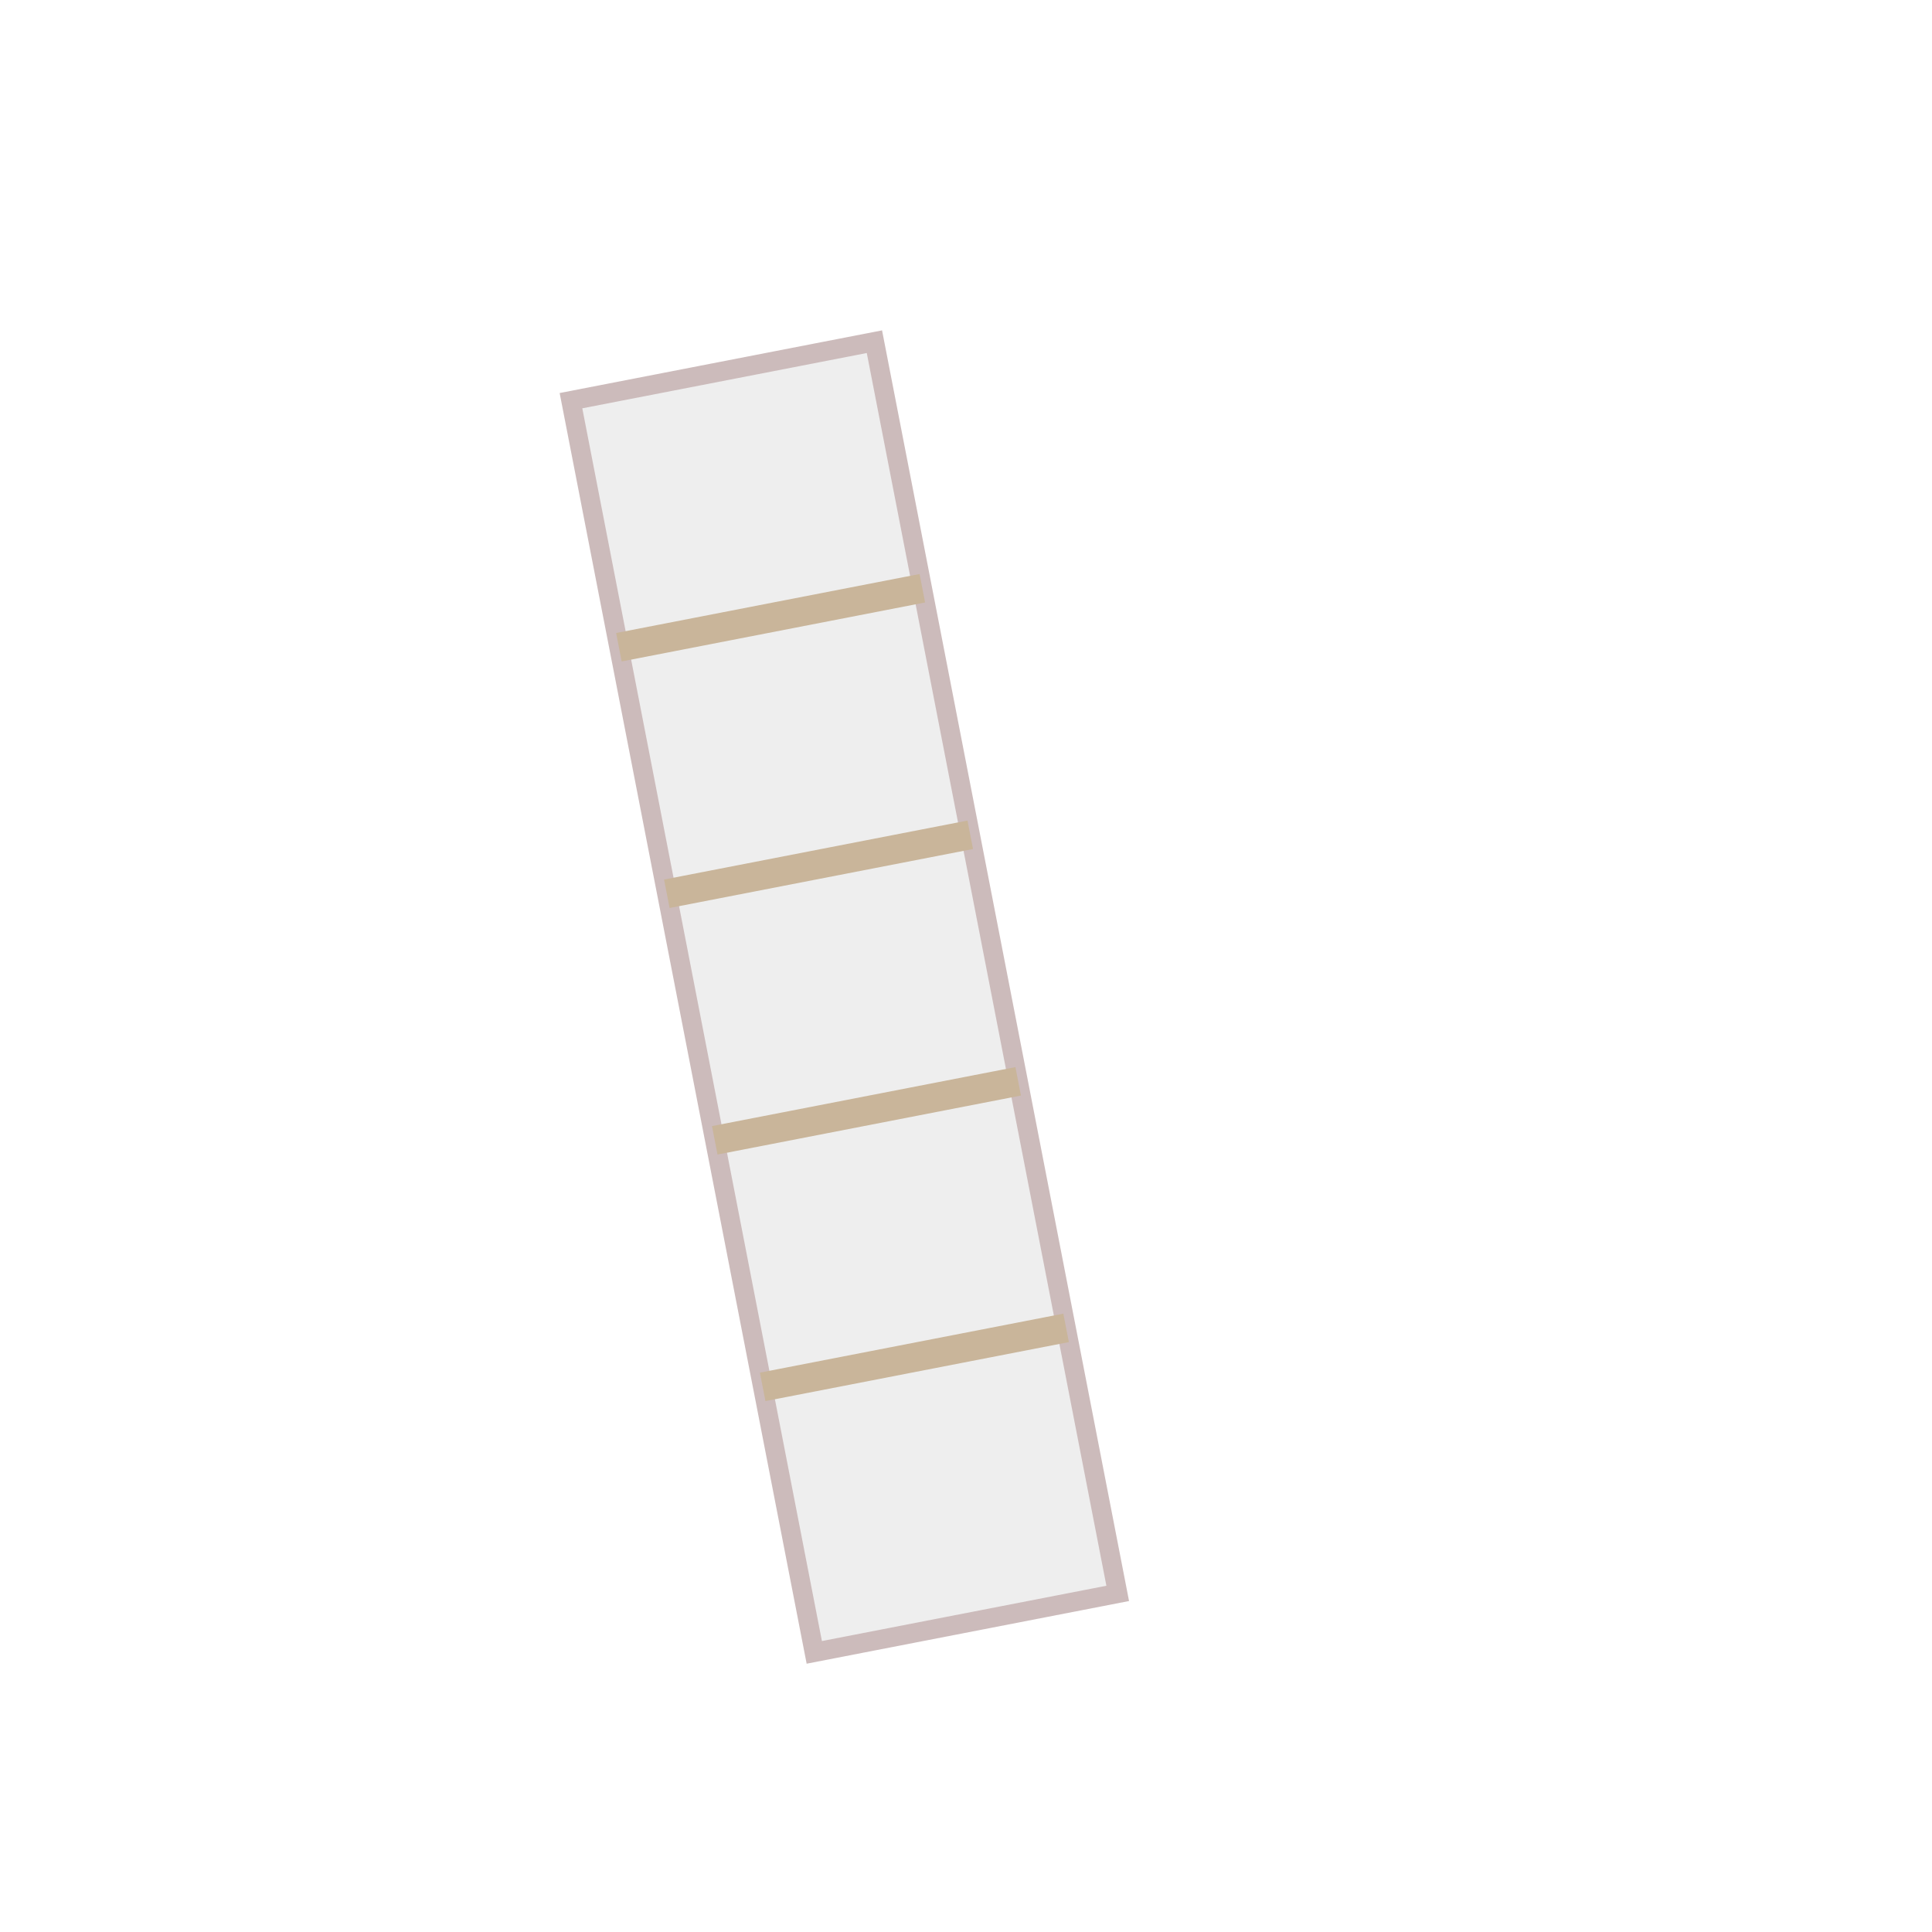
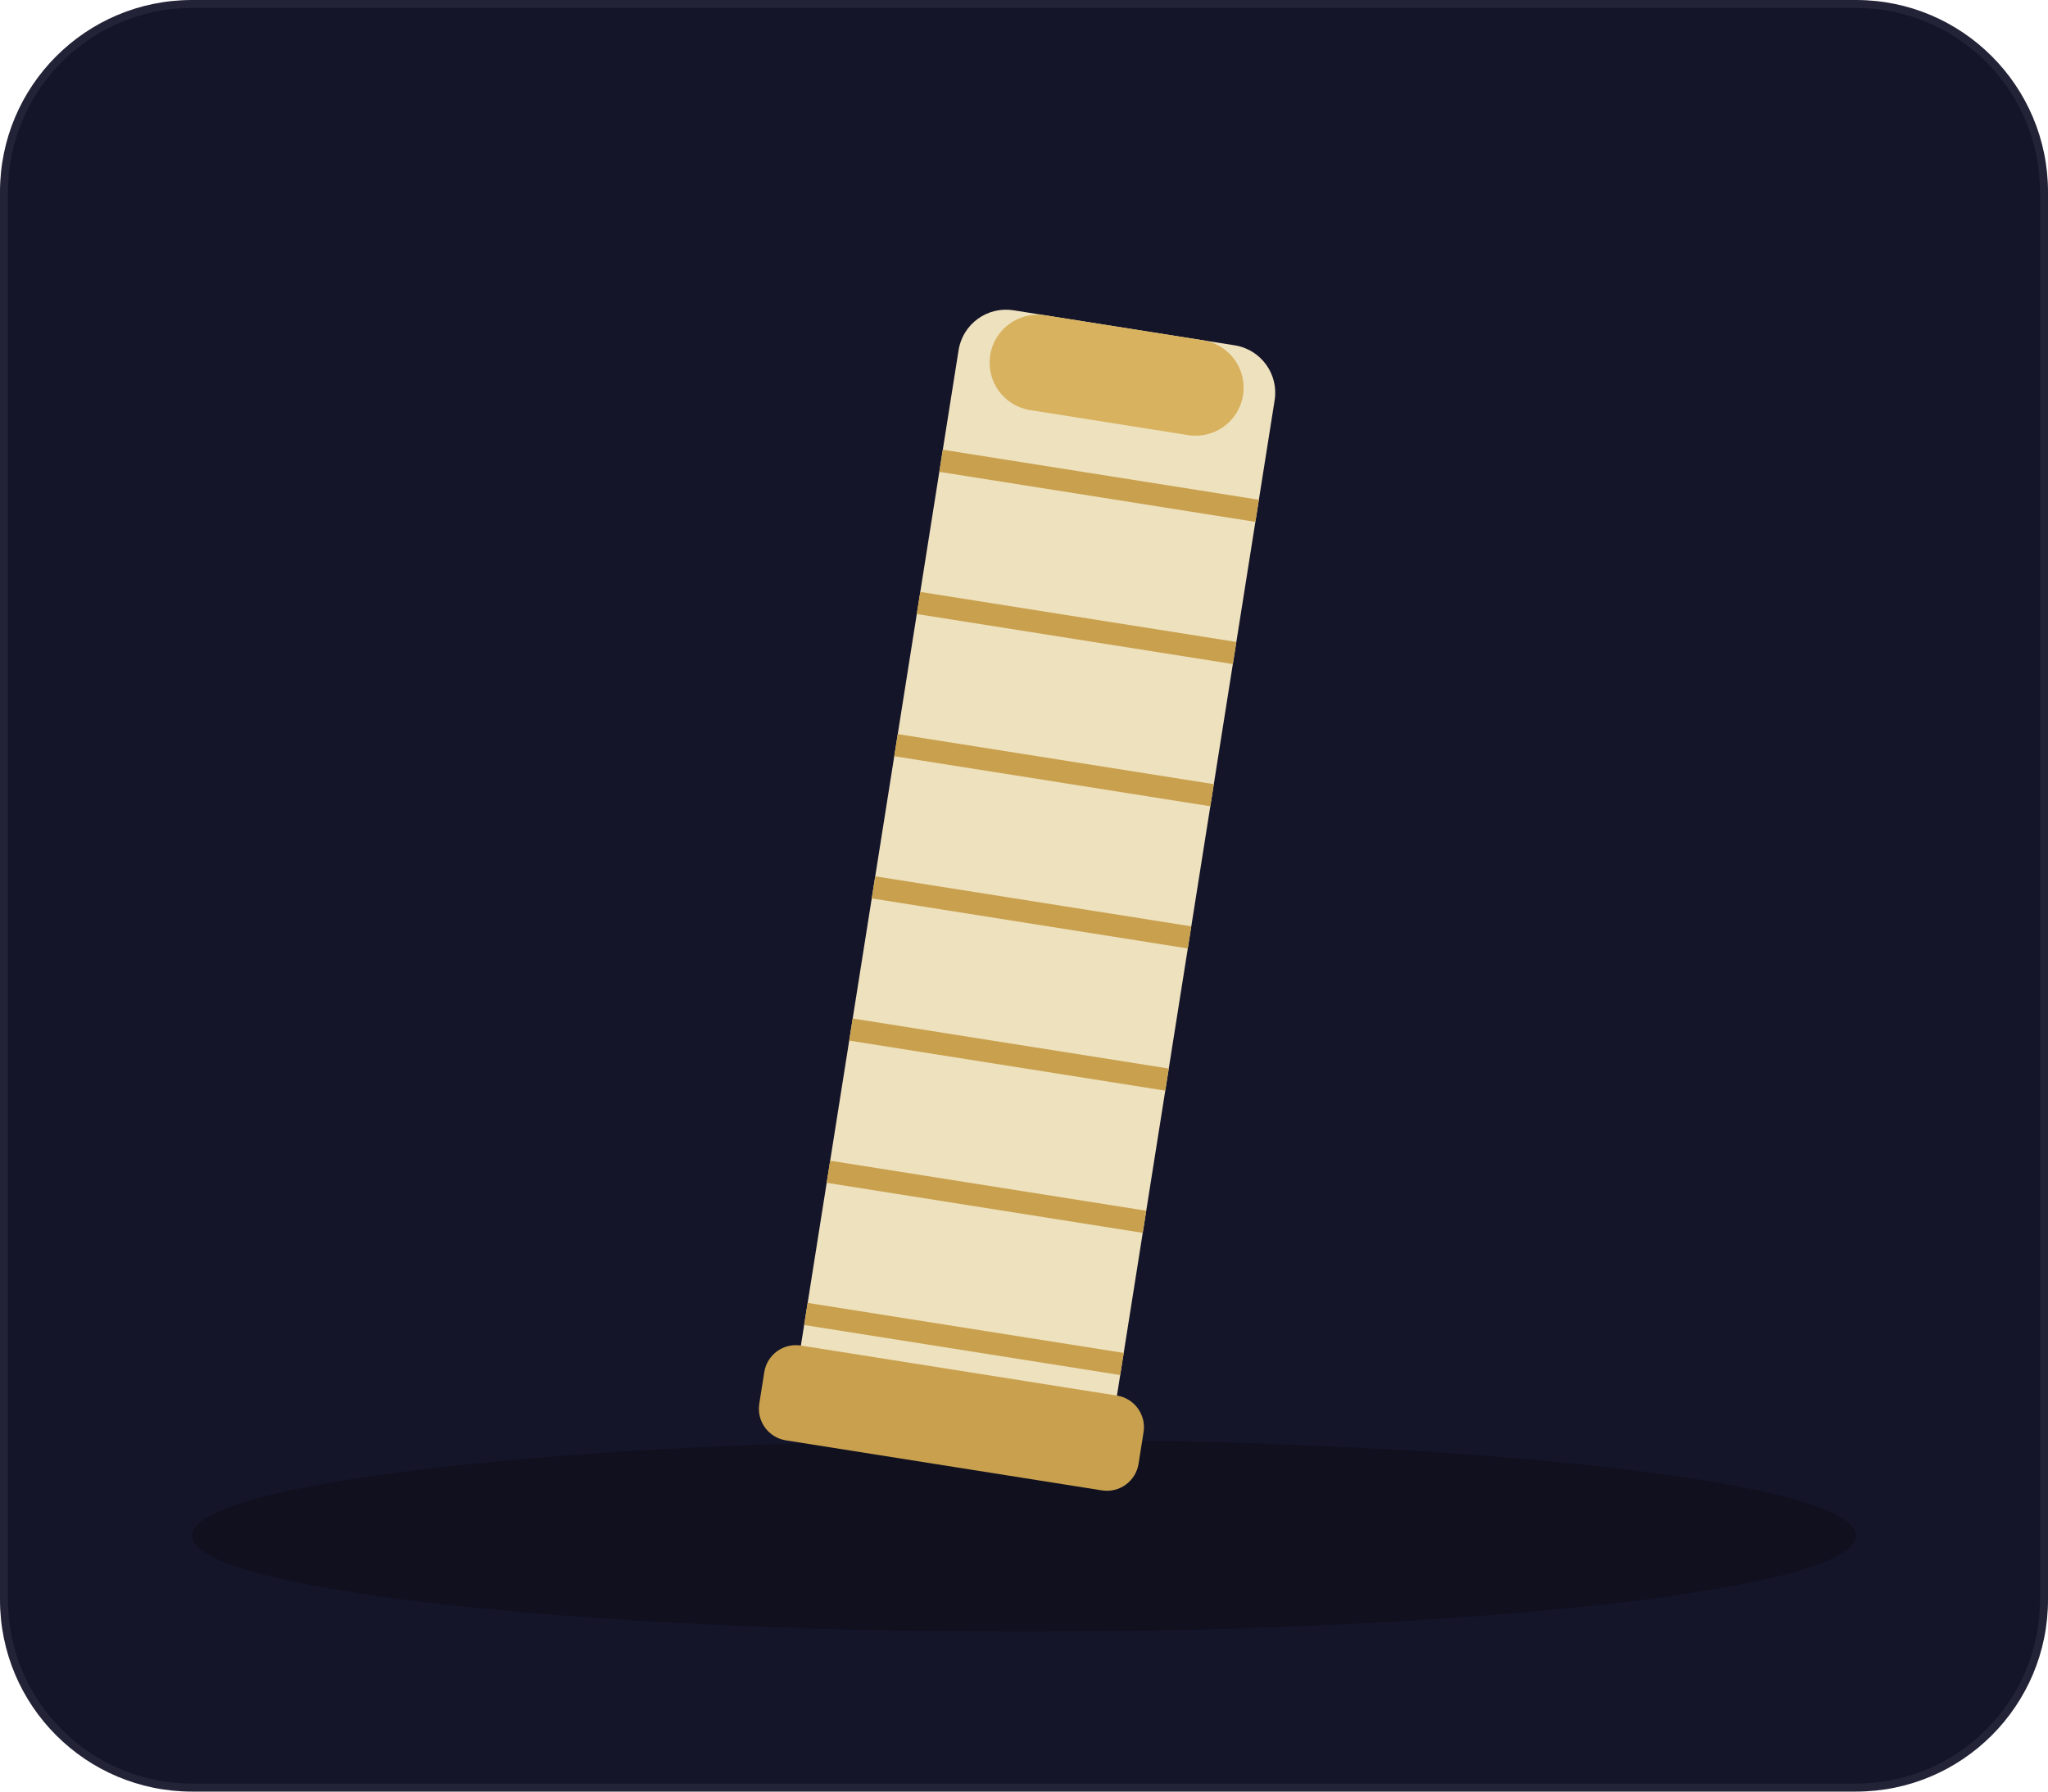
- <svg xmlns="http://www.w3.org/2000/svg" viewBox="0 0 100 100">
-   <g transform="rotate(-11 50 84)">
-     <rect x="42" y="18" width="16" height="66" fill="#eee" stroke="#cbb" stroke-width="1" />
-     <path d="M42 31 H58 M42 44 H58 M42 57 H58 M42 70 H58" stroke="#c9b59a" stroke-width="1.5" />
+ <svg xmlns="http://www.w3.org/2000/svg" viewBox="0 0 128 112">
+   <rect width="128" height="112" rx="12" fill="#15152a" />
+   <rect width="128" height="112" rx="12" fill="none" stroke="rgba(255,255,255,.06)" />
+   <ellipse cx="64" cy="96" rx="52" ry="6" fill="rgba(0,0,0,.25)" />
+   <g transform="rotate(9 64 60)">
+     <rect x="54" y="20" width="20" height="70" rx="3" fill="#EEE1BE" />
+     <g stroke="#C9A14E" stroke-width="1.4" fill="none">
+       <line x1="54" y1="30" x2="74" y2="30" />
+       <line x1="54" y1="39" x2="74" y2="39" />
+       <line x1="54" y1="48" x2="74" y2="48" />
+       <line x1="54" y1="57" x2="74" y2="57" />
+       <line x1="54" y1="66" x2="74" y2="66" />
+       <line x1="54" y1="75" x2="74" y2="75" />
+       <line x1="54" y1="84" x2="74" y2="84" />
+     </g>
+     <rect x="52" y="86" width="24" height="6" rx="2" fill="#C9A14E" />
+     <rect x="56" y="20" width="16" height="6" rx="3" fill="#D8B25E" />
  </g>
</svg>
